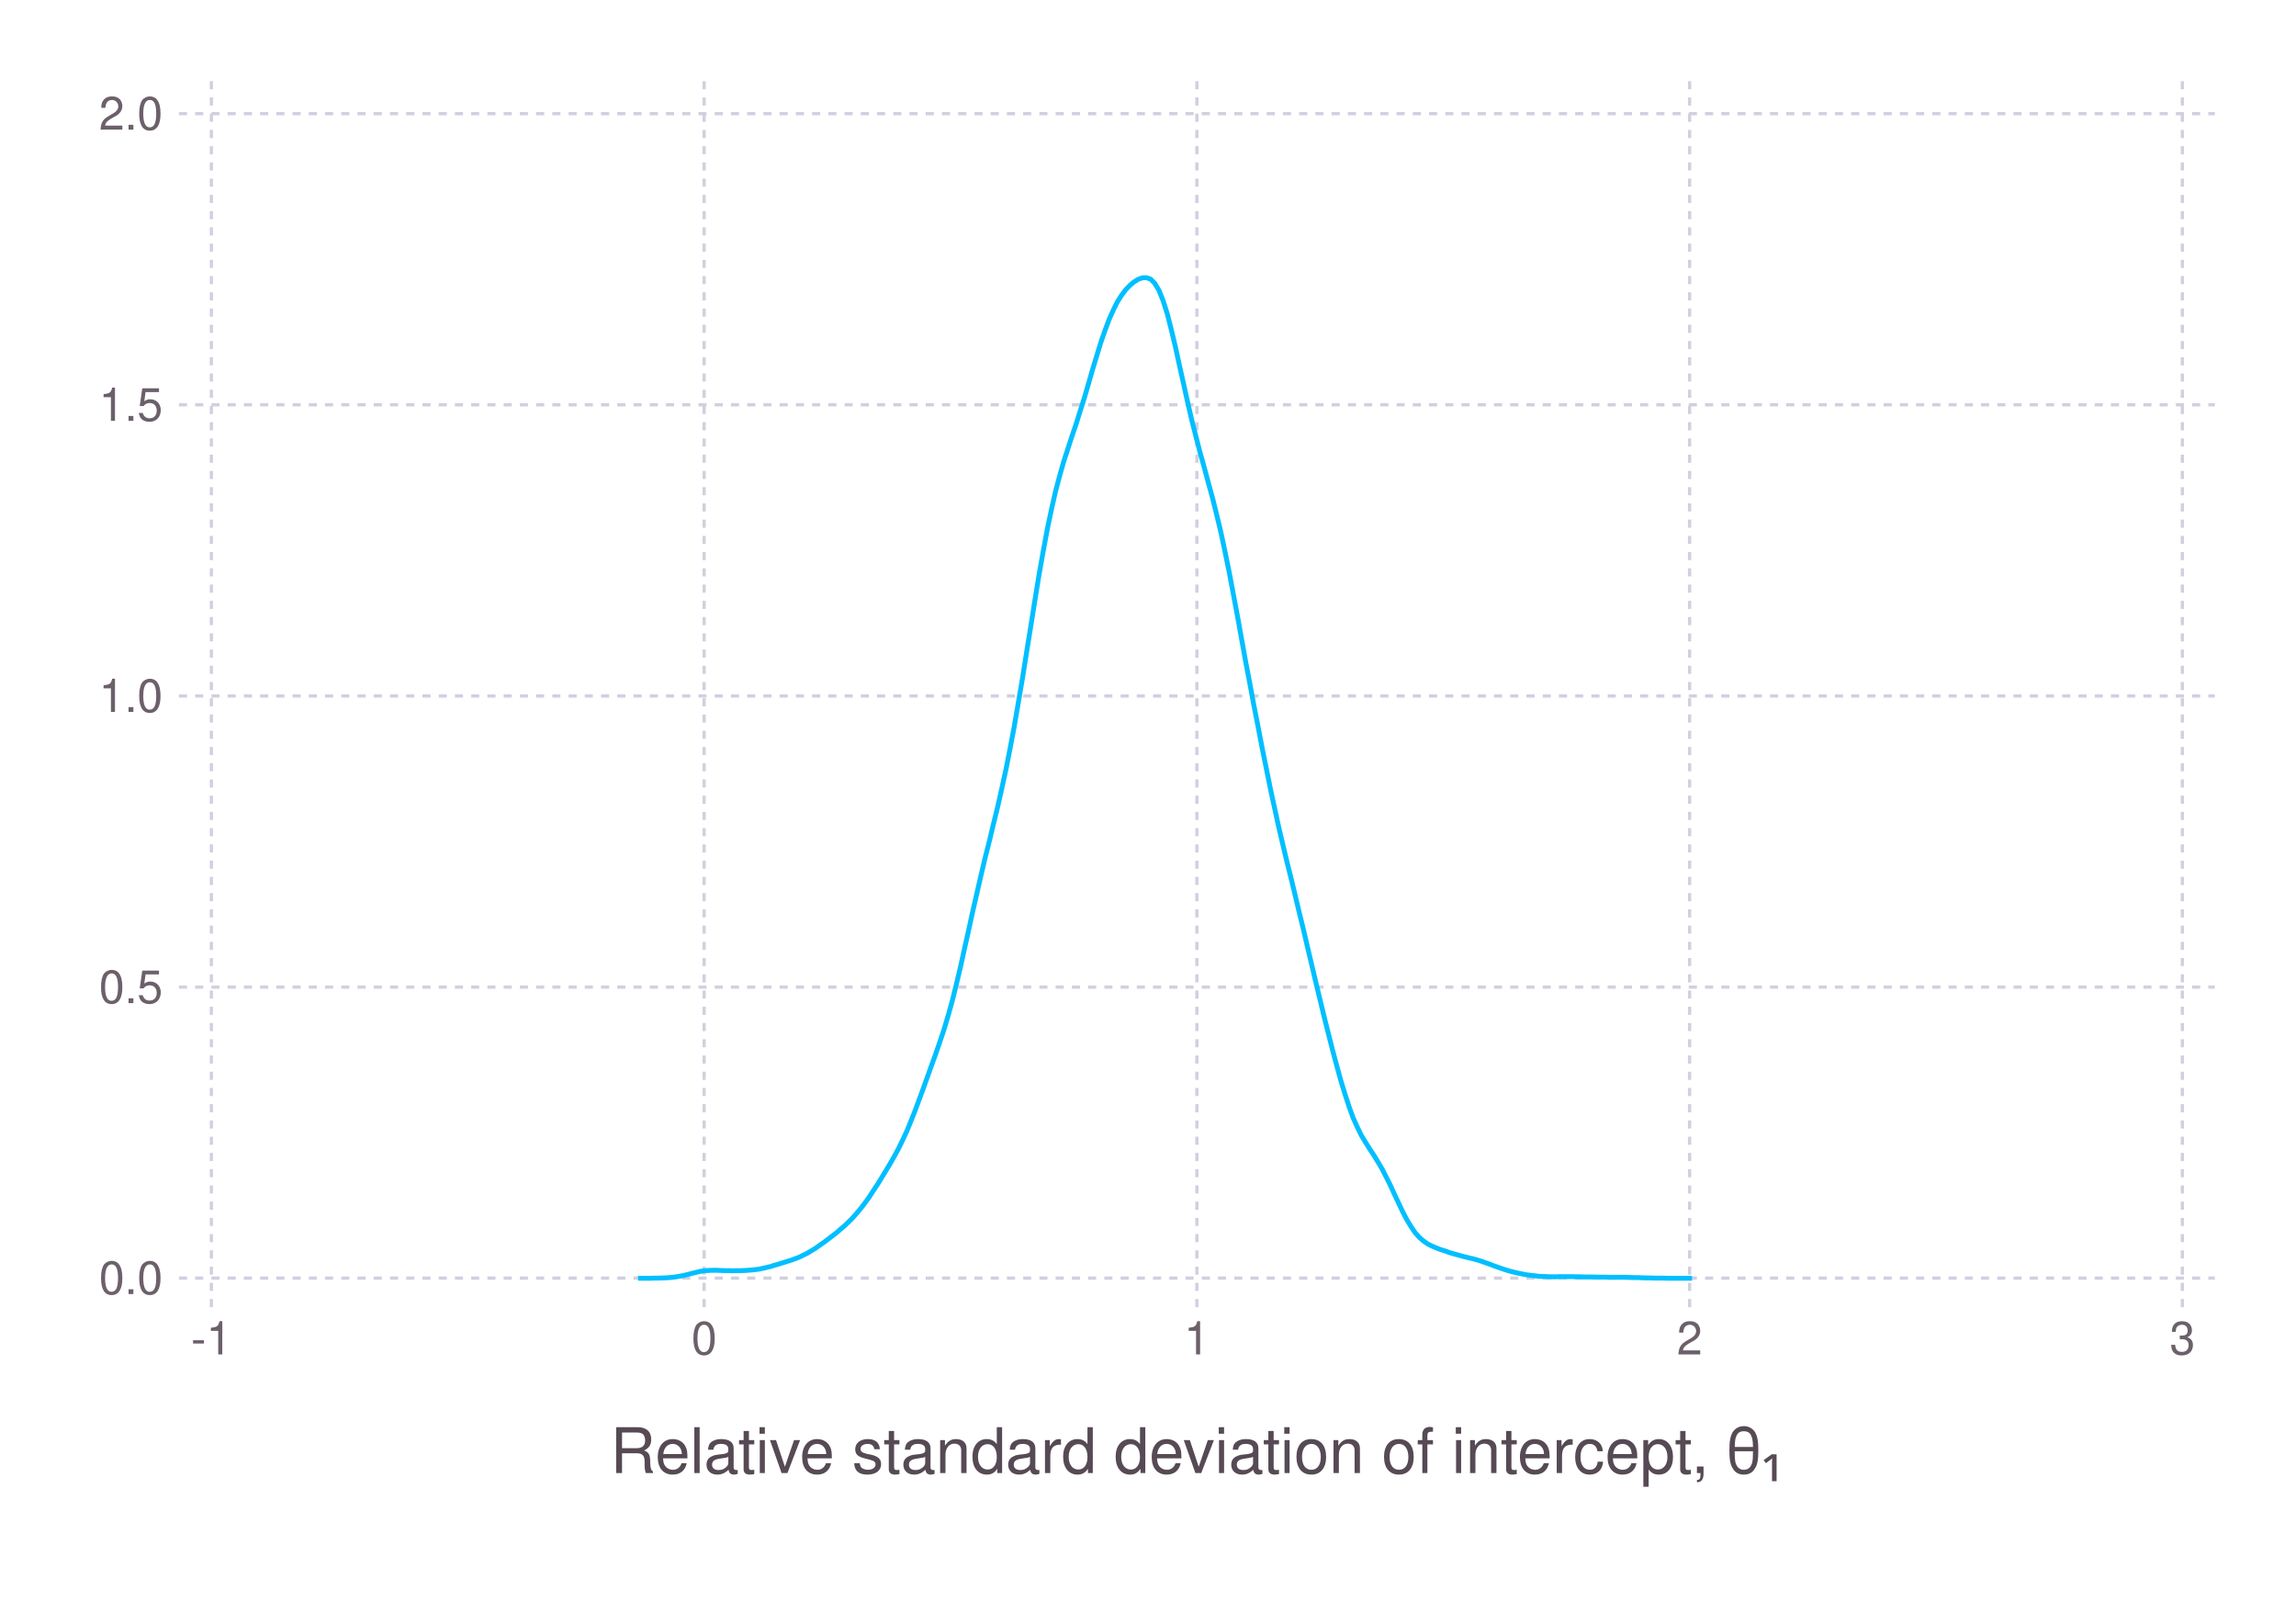
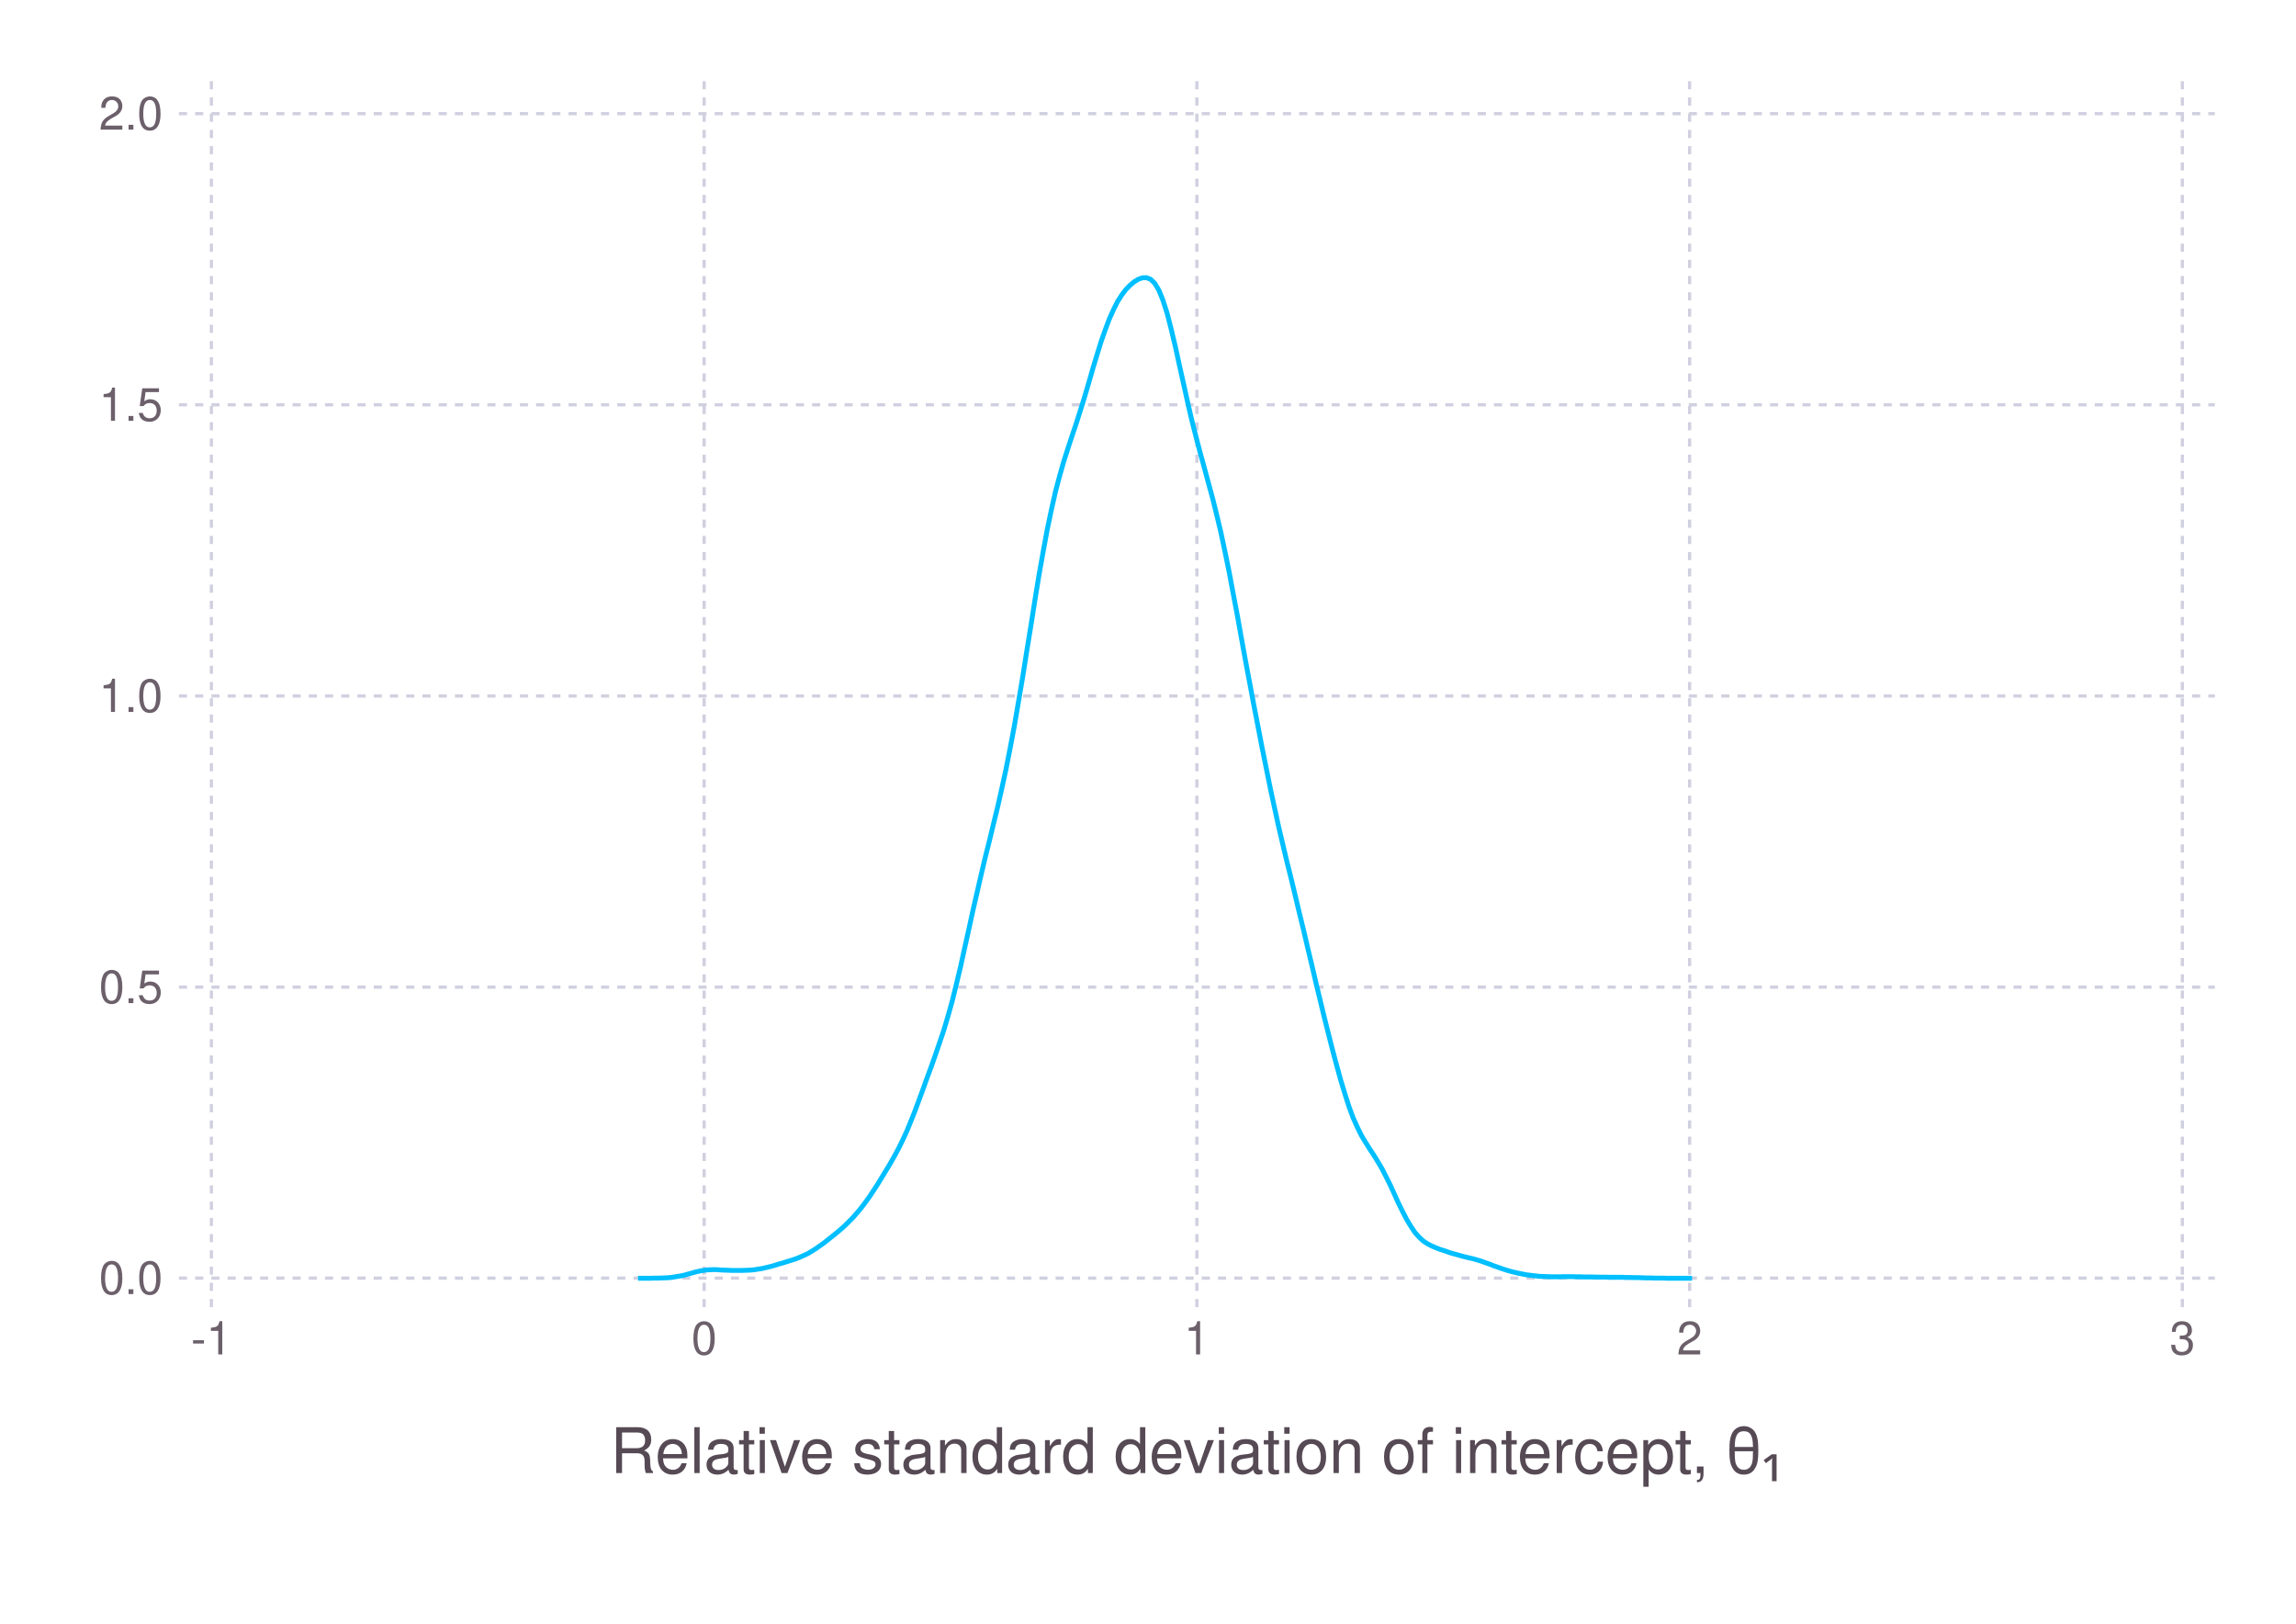
<svg xmlns="http://www.w3.org/2000/svg" version="1.2" width="141.42mm" height="100mm" viewBox="0 0 141.42 100" stroke="none" fill="#000000" stroke-width="0.3" font-size="3.88">
  <g class="plotroot xscalable yscalable" id="img-d4ef1da7-1">
    <g font-size="3.88" font-family="'PT Sans','Helvetica Neue','Helvetica',sans-serif" fill="#564A55" stroke="#000000" stroke-opacity="0.000" id="img-d4ef1da7-2">
      <g transform="translate(73.72,88.39)">
        <g class="primitive">
          <text text-anchor="middle" dy="0.6em">Relative standard deviation of intercept, θ₁</text>
        </g>
      </g>
    </g>
    <g class="guide xlabels" font-size="2.82" font-family="'PT Sans Caption','Helvetica Neue','Helvetica',sans-serif" fill="#6C606B" id="img-d4ef1da7-3">
      <g transform="translate(13.02,81.72)">
        <g class="primitive">
          <text text-anchor="middle" dy="0.6em">-1</text>
        </g>
      </g>
      <g transform="translate(43.37,81.72)">
        <g class="primitive">
          <text text-anchor="middle" dy="0.6em">0</text>
        </g>
      </g>
      <g transform="translate(73.72,81.72)">
        <g class="primitive">
          <text text-anchor="middle" dy="0.6em">1</text>
        </g>
      </g>
      <g transform="translate(104.07,81.72)">
        <g class="primitive">
          <text text-anchor="middle" dy="0.6em">2</text>
        </g>
      </g>
      <g transform="translate(134.42,81.72)">
        <g class="primitive">
          <text text-anchor="middle" dy="0.6em">3</text>
        </g>
      </g>
    </g>
    <g clip-path="url(#img-d4ef1da7-4)">
      <g id="img-d4ef1da7-5">
-         <g pointer-events="visible" opacity="1" fill="#000000" fill-opacity="0.000" stroke="#000000" stroke-opacity="0.000" class="guide background" id="img-d4ef1da7-6">
+         <g pointer-events="visible" opacity="0" fill="#000000" fill-opacity="0.000" stroke="#000000" stroke-opacity="0.000" class="guide background" id="img-d4ef1da7-6">
          <g transform="translate(73.72,42.86)">
            <path d="M-62.7,-37.86 L 62.7 -37.86 62.7 37.86 -62.7 37.86 z" class="primitive" />
          </g>
        </g>
        <g class="guide ygridlines xfixed" stroke-dasharray="0.5,0.5" stroke-width="0.2" stroke="#D0D0E0" id="img-d4ef1da7-7">
          <g transform="translate(73.72,78.71)">
            <path fill="none" d="M-62.7,0 L 62.7 0" class="primitive" />
          </g>
          <g transform="translate(73.72,60.79)">
            <path fill="none" d="M-62.7,0 L 62.7 0" class="primitive" />
          </g>
          <g transform="translate(73.72,42.86)">
            <path fill="none" d="M-62.7,0 L 62.7 0" class="primitive" />
          </g>
          <g transform="translate(73.72,24.93)">
            <path fill="none" d="M-62.7,0 L 62.7 0" class="primitive" />
          </g>
          <g transform="translate(73.72,7)">
            <path fill="none" d="M-62.7,0 L 62.7 0" class="primitive" />
          </g>
        </g>
        <g class="guide xgridlines yfixed" stroke-dasharray="0.5,0.5" stroke-width="0.2" stroke="#D0D0E0" id="img-d4ef1da7-8">
          <g transform="translate(13.02,42.86)">
            <path fill="none" d="M0,-37.86 L 0 37.86" class="primitive" />
          </g>
          <g transform="translate(43.37,42.86)">
            <path fill="none" d="M0,-37.86 L 0 37.86" class="primitive" />
          </g>
          <g transform="translate(73.72,42.86)">
            <path fill="none" d="M0,-37.86 L 0 37.86" class="primitive" />
          </g>
          <g transform="translate(104.07,42.86)">
            <path fill="none" d="M0,-37.86 L 0 37.86" class="primitive" />
          </g>
          <g transform="translate(134.42,42.86)">
            <path fill="none" d="M0,-37.86 L 0 37.86" class="primitive" />
          </g>
        </g>
        <g class="plotpanel" id="img-d4ef1da7-9">
          <g stroke-width="0.3" fill="#000000" fill-opacity="0.000" class="geometry" id="img-d4ef1da7-10">
            <g class="color_LCHab{Float32}(70.0f0,60.0f0,240.0f0)" stroke-dasharray="none" stroke="#00BFFF" id="img-d4ef1da7-11">
              <g transform="translate(71.76,62.02)">
-                 <path fill="none" d="M-32.46,16.7 L -32.21 16.7 -31.95 16.7 -31.7 16.7 -31.44 16.69 -31.19 16.69 -30.93 16.68 -30.68 16.67 -30.43 16.65 -30.17 16.62 -29.92 16.58 -29.66 16.53 -29.41 16.47 -29.15 16.4 -28.9 16.34 -28.64 16.28 -28.39 16.24 -28.13 16.22 -27.88 16.21 -27.62 16.21 -27.37 16.22 -27.12 16.23 -26.86 16.23 -26.61 16.24 -26.35 16.23 -26.1 16.23 -25.84 16.22 -25.59 16.2 -25.33 16.18 -25.08 16.15 -24.82 16.1 -24.57 16.04 -24.31 15.98 -24.06 15.9 -23.81 15.83 -23.55 15.75 -23.3 15.67 -23.04 15.59 -22.79 15.5 -22.53 15.4 -22.28 15.28 -22.02 15.15 -21.77 15 -21.51 14.84 -21.26 14.66 -21 14.48 -20.75 14.29 -20.5 14.1 -20.24 13.9 -19.99 13.68 -19.73 13.46 -19.48 13.22 -19.22 12.96 -18.97 12.67 -18.71 12.36 -18.46 12.03 -18.2 11.67 -17.95 11.28 -17.69 10.89 -17.44 10.48 -17.19 10.07 -16.93 9.64 -16.68 9.2 -16.42 8.72 -16.17 8.21 -15.91 7.65 -15.66 7.04 -15.4 6.39 -15.15 5.71 -14.89 5.01 -14.64 4.31 -14.39 3.61 -14.13 2.9 -13.88 2.17 -13.62 1.4 -13.37 0.56 -13.11 -0.37 -12.86 -1.38 -12.6 -2.47 -12.35 -3.61 -12.09 -4.77 -11.84 -5.92 -11.58 -7.05 -11.33 -8.14 -11.08 -9.2 -10.82 -10.23 -10.57 -11.27 -10.31 -12.33 -10.06 -13.44 -9.8 -14.63 -9.55 -15.9 -9.29 -17.27 -9.04 -18.73 -8.78 -20.26 -8.53 -21.84 -8.27 -23.45 -8.02 -25.03 -7.77 -26.57 -7.51 -28.04 -7.26 -29.39 -7 -30.63 -6.75 -31.74 -6.49 -32.72 -6.24 -33.6 -5.98 -34.4 -5.73 -35.17 -5.47 -35.93 -5.22 -36.73 -4.96 -37.55 -4.71 -38.41 -4.46 -39.28 -4.2 -40.13 -3.95 -40.95 -3.69 -41.69 -3.44 -42.36 -3.18 -42.94 -2.93 -43.44 -2.67 -43.85 -2.42 -44.18 -2.16 -44.45 -1.91 -44.66 -1.65 -44.82 -1.4 -44.91 -1.15 -44.92 -0.89 -44.83 -0.64 -44.58 -0.38 -44.15 -0.13 -43.53 0.13 -42.72 0.38 -41.74 0.64 -40.65 0.89 -39.5 1.15 -38.34 1.4 -37.21 1.65 -36.13 1.91 -35.11 2.16 -34.14 2.42 -33.21 2.67 -32.28 2.93 -31.33 3.18 -30.32 3.44 -29.24 3.69 -28.06 3.95 -26.79 4.2 -25.46 4.46 -24.08 4.71 -22.69 4.96 -21.3 5.22 -19.94 5.47 -18.59 5.73 -17.27 5.98 -15.96 6.24 -14.68 6.49 -13.44 6.75 -12.24 7 -11.09 7.26 -9.99 7.51 -8.94 7.77 -7.9 8.02 -6.86 8.27 -5.81 8.53 -4.75 8.78 -3.67 9.04 -2.58 9.29 -1.51 9.55 -0.44 9.8 0.6 10.06 1.63 10.31 2.62 10.57 3.59 10.82 4.5 11.08 5.35 11.33 6.12 11.58 6.81 11.84 7.39 12.09 7.9 12.35 8.33 12.6 8.73 12.86 9.12 13.11 9.53 13.37 9.97 13.62 10.46 13.88 10.98 14.13 11.53 14.39 12.08 14.64 12.61 14.89 13.09 15.15 13.52 15.4 13.89 15.66 14.18 15.91 14.4 16.17 14.58 16.42 14.71 16.68 14.82 16.93 14.92 17.19 15 17.44 15.09 17.69 15.17 17.95 15.24 18.2 15.31 18.46 15.38 18.71 15.44 18.97 15.5 19.22 15.57 19.48 15.65 19.73 15.74 19.99 15.83 20.24 15.93 20.5 16.02 20.75 16.11 21 16.19 21.26 16.27 21.51 16.33 21.77 16.39 22.02 16.44 22.28 16.49 22.53 16.52 22.79 16.55 23.04 16.58 23.3 16.59 23.55 16.6 23.81 16.61 24.06 16.61 24.31 16.6 24.57 16.6 24.82 16.6 25.08 16.6 25.33 16.61 25.59 16.61 25.84 16.62 26.1 16.62 26.35 16.62 26.61 16.63 26.86 16.63 27.12 16.63 27.37 16.64 27.62 16.64 27.88 16.64 28.13 16.64 28.39 16.64 28.64 16.65 28.9 16.66 29.15 16.66 29.41 16.67 29.66 16.68 29.92 16.68 30.17 16.69 30.43 16.69 30.68 16.69 30.93 16.7 31.19 16.7 31.44 16.7 31.7 16.7 31.95 16.7 32.21 16.7 32.46 16.7" class="primitive" />
+                 <path fill="none" d="M-32.46,16.7 L -32.21 16.7 -31.95 16.7 -31.7 16.7 -31.44 16.69 -31.19 16.69 -30.93 16.68 -30.68 16.67 -30.42 16.65 -30.17 16.61 -29.92 16.57 -29.66 16.52 -29.41 16.45 -29.15 16.38 -28.9 16.31 -28.64 16.25 -28.39 16.21 -28.13 16.18 -27.88 16.17 -27.62 16.17 -27.37 16.19 -27.11 16.2 -26.86 16.21 -26.61 16.22 -26.35 16.22 -26.1 16.22 -25.84 16.21 -25.59 16.2 -25.33 16.18 -25.08 16.14 -24.82 16.1 -24.57 16.04 -24.31 15.98 -24.06 15.91 -23.81 15.83 -23.55 15.76 -23.3 15.68 -23.04 15.6 -22.79 15.52 -22.53 15.42 -22.28 15.31 -22.02 15.19 -21.77 15.04 -21.51 14.88 -21.26 14.7 -21 14.52 -20.75 14.32 -20.5 14.12 -20.24 13.91 -19.99 13.7 -19.73 13.47 -19.48 13.22 -19.22 12.96 -18.97 12.67 -18.71 12.36 -18.46 12.03 -18.2 11.67 -17.95 11.29 -17.69 10.89 -17.44 10.48 -17.19 10.07 -16.93 9.64 -16.68 9.2 -16.42 8.72 -16.17 8.21 -15.91 7.65 -15.66 7.04 -15.4 6.39 -15.15 5.71 -14.89 5.01 -14.64 4.31 -14.38 3.61 -14.13 2.9 -13.88 2.17 -13.62 1.4 -13.37 0.56 -13.11 -0.37 -12.86 -1.38 -12.6 -2.47 -12.35 -3.61 -12.09 -4.77 -11.84 -5.92 -11.58 -7.05 -11.33 -8.14 -11.08 -9.2 -10.82 -10.23 -10.57 -11.27 -10.31 -12.33 -10.06 -13.44 -9.8 -14.63 -9.55 -15.9 -9.29 -17.27 -9.04 -18.73 -8.78 -20.26 -8.53 -21.84 -8.27 -23.44 -8.02 -25.03 -7.77 -26.57 -7.51 -28.03 -7.26 -29.39 -7 -30.63 -6.75 -31.74 -6.49 -32.72 -6.24 -33.6 -5.98 -34.41 -5.73 -35.17 -5.47 -35.94 -5.22 -36.73 -4.96 -37.56 -4.71 -38.41 -4.46 -39.28 -4.2 -40.14 -3.95 -40.95 -3.69 -41.69 -3.44 -42.36 -3.18 -42.94 -2.93 -43.44 -2.67 -43.85 -2.42 -44.18 -2.16 -44.45 -1.91 -44.66 -1.65 -44.82 -1.4 -44.91 -1.15 -44.92 -0.89 -44.82 -0.64 -44.58 -0.38 -44.15 -0.13 -43.53 0.13 -42.72 0.38 -41.74 0.64 -40.65 0.89 -39.5 1.15 -38.34 1.4 -37.21 1.65 -36.13 1.91 -35.11 2.16 -34.15 2.42 -33.21 2.67 -32.28 2.93 -31.33 3.18 -30.32 3.44 -29.23 3.69 -28.05 3.95 -26.79 4.2 -25.45 4.46 -24.08 4.71 -22.68 4.96 -21.3 5.22 -19.93 5.47 -18.59 5.73 -17.26 5.98 -15.96 6.24 -14.68 6.49 -13.44 6.75 -12.24 7 -11.09 7.26 -9.99 7.51 -8.94 7.77 -7.9 8.02 -6.86 8.27 -5.81 8.53 -4.75 8.78 -3.67 9.04 -2.59 9.29 -1.51 9.55 -0.44 9.8 0.6 10.06 1.63 10.31 2.62 10.57 3.59 10.82 4.5 11.08 5.35 11.33 6.13 11.58 6.81 11.84 7.39 12.09 7.9 12.35 8.33 12.6 8.73 12.86 9.12 13.11 9.53 13.37 9.97 13.62 10.46 13.88 10.98 14.13 11.53 14.38 12.08 14.64 12.61 14.89 13.09 15.15 13.52 15.4 13.89 15.66 14.18 15.91 14.41 16.17 14.58 16.42 14.71 16.68 14.82 16.93 14.92 17.19 15 17.44 15.09 17.69 15.17 17.95 15.24 18.2 15.31 18.46 15.38 18.71 15.44 18.97 15.5 19.22 15.57 19.48 15.65 19.73 15.74 19.99 15.83 20.24 15.93 20.5 16.02 20.75 16.11 21 16.19 21.26 16.27 21.51 16.33 21.77 16.39 22.02 16.44 22.28 16.49 22.53 16.52 22.79 16.55 23.04 16.58 23.3 16.59 23.55 16.6 23.81 16.61 24.06 16.61 24.31 16.61 24.57 16.6 24.82 16.6 25.08 16.6 25.33 16.61 25.59 16.61 25.84 16.62 26.1 16.62 26.35 16.62 26.61 16.63 26.86 16.63 27.11 16.63 27.37 16.64 27.62 16.64 27.88 16.64 28.13 16.64 28.39 16.65 28.64 16.65 28.9 16.66 29.15 16.66 29.41 16.67 29.66 16.68 29.92 16.68 30.17 16.69 30.42 16.69 30.68 16.69 30.93 16.7 31.19 16.7 31.44 16.7 31.7 16.7 31.95 16.7 32.21 16.7 32.46 16.7" class="primitive" />
              </g>
            </g>
          </g>
        </g>
      </g>
    </g>
    <g class="guide ylabels" font-size="2.82" font-family="'PT Sans Caption','Helvetica Neue','Helvetica',sans-serif" fill="#6C606B" id="img-d4ef1da7-12">
      <g transform="translate(10.02,78.71)">
        <g class="primitive">
          <text text-anchor="end" dy="0.35em">0.0</text>
        </g>
      </g>
      <g transform="translate(10.02,60.79)">
        <g class="primitive">
          <text text-anchor="end" dy="0.35em">0.5</text>
        </g>
      </g>
      <g transform="translate(10.02,42.86)">
        <g class="primitive">
          <text text-anchor="end" dy="0.35em">1.0</text>
        </g>
      </g>
      <g transform="translate(10.02,24.93)">
        <g class="primitive">
          <text text-anchor="end" dy="0.35em">1.5</text>
        </g>
      </g>
      <g transform="translate(10.02,7)">
        <g class="primitive">
          <text text-anchor="end" dy="0.35em">2.0</text>
        </g>
      </g>
    </g>
  </g>
  <defs>
    <clipPath id="img-d4ef1da7-4">
      <path d="M11.02,5 L 136.42 5 136.42 80.72 11.02 80.72" />
    </clipPath>
  </defs>
</svg>
